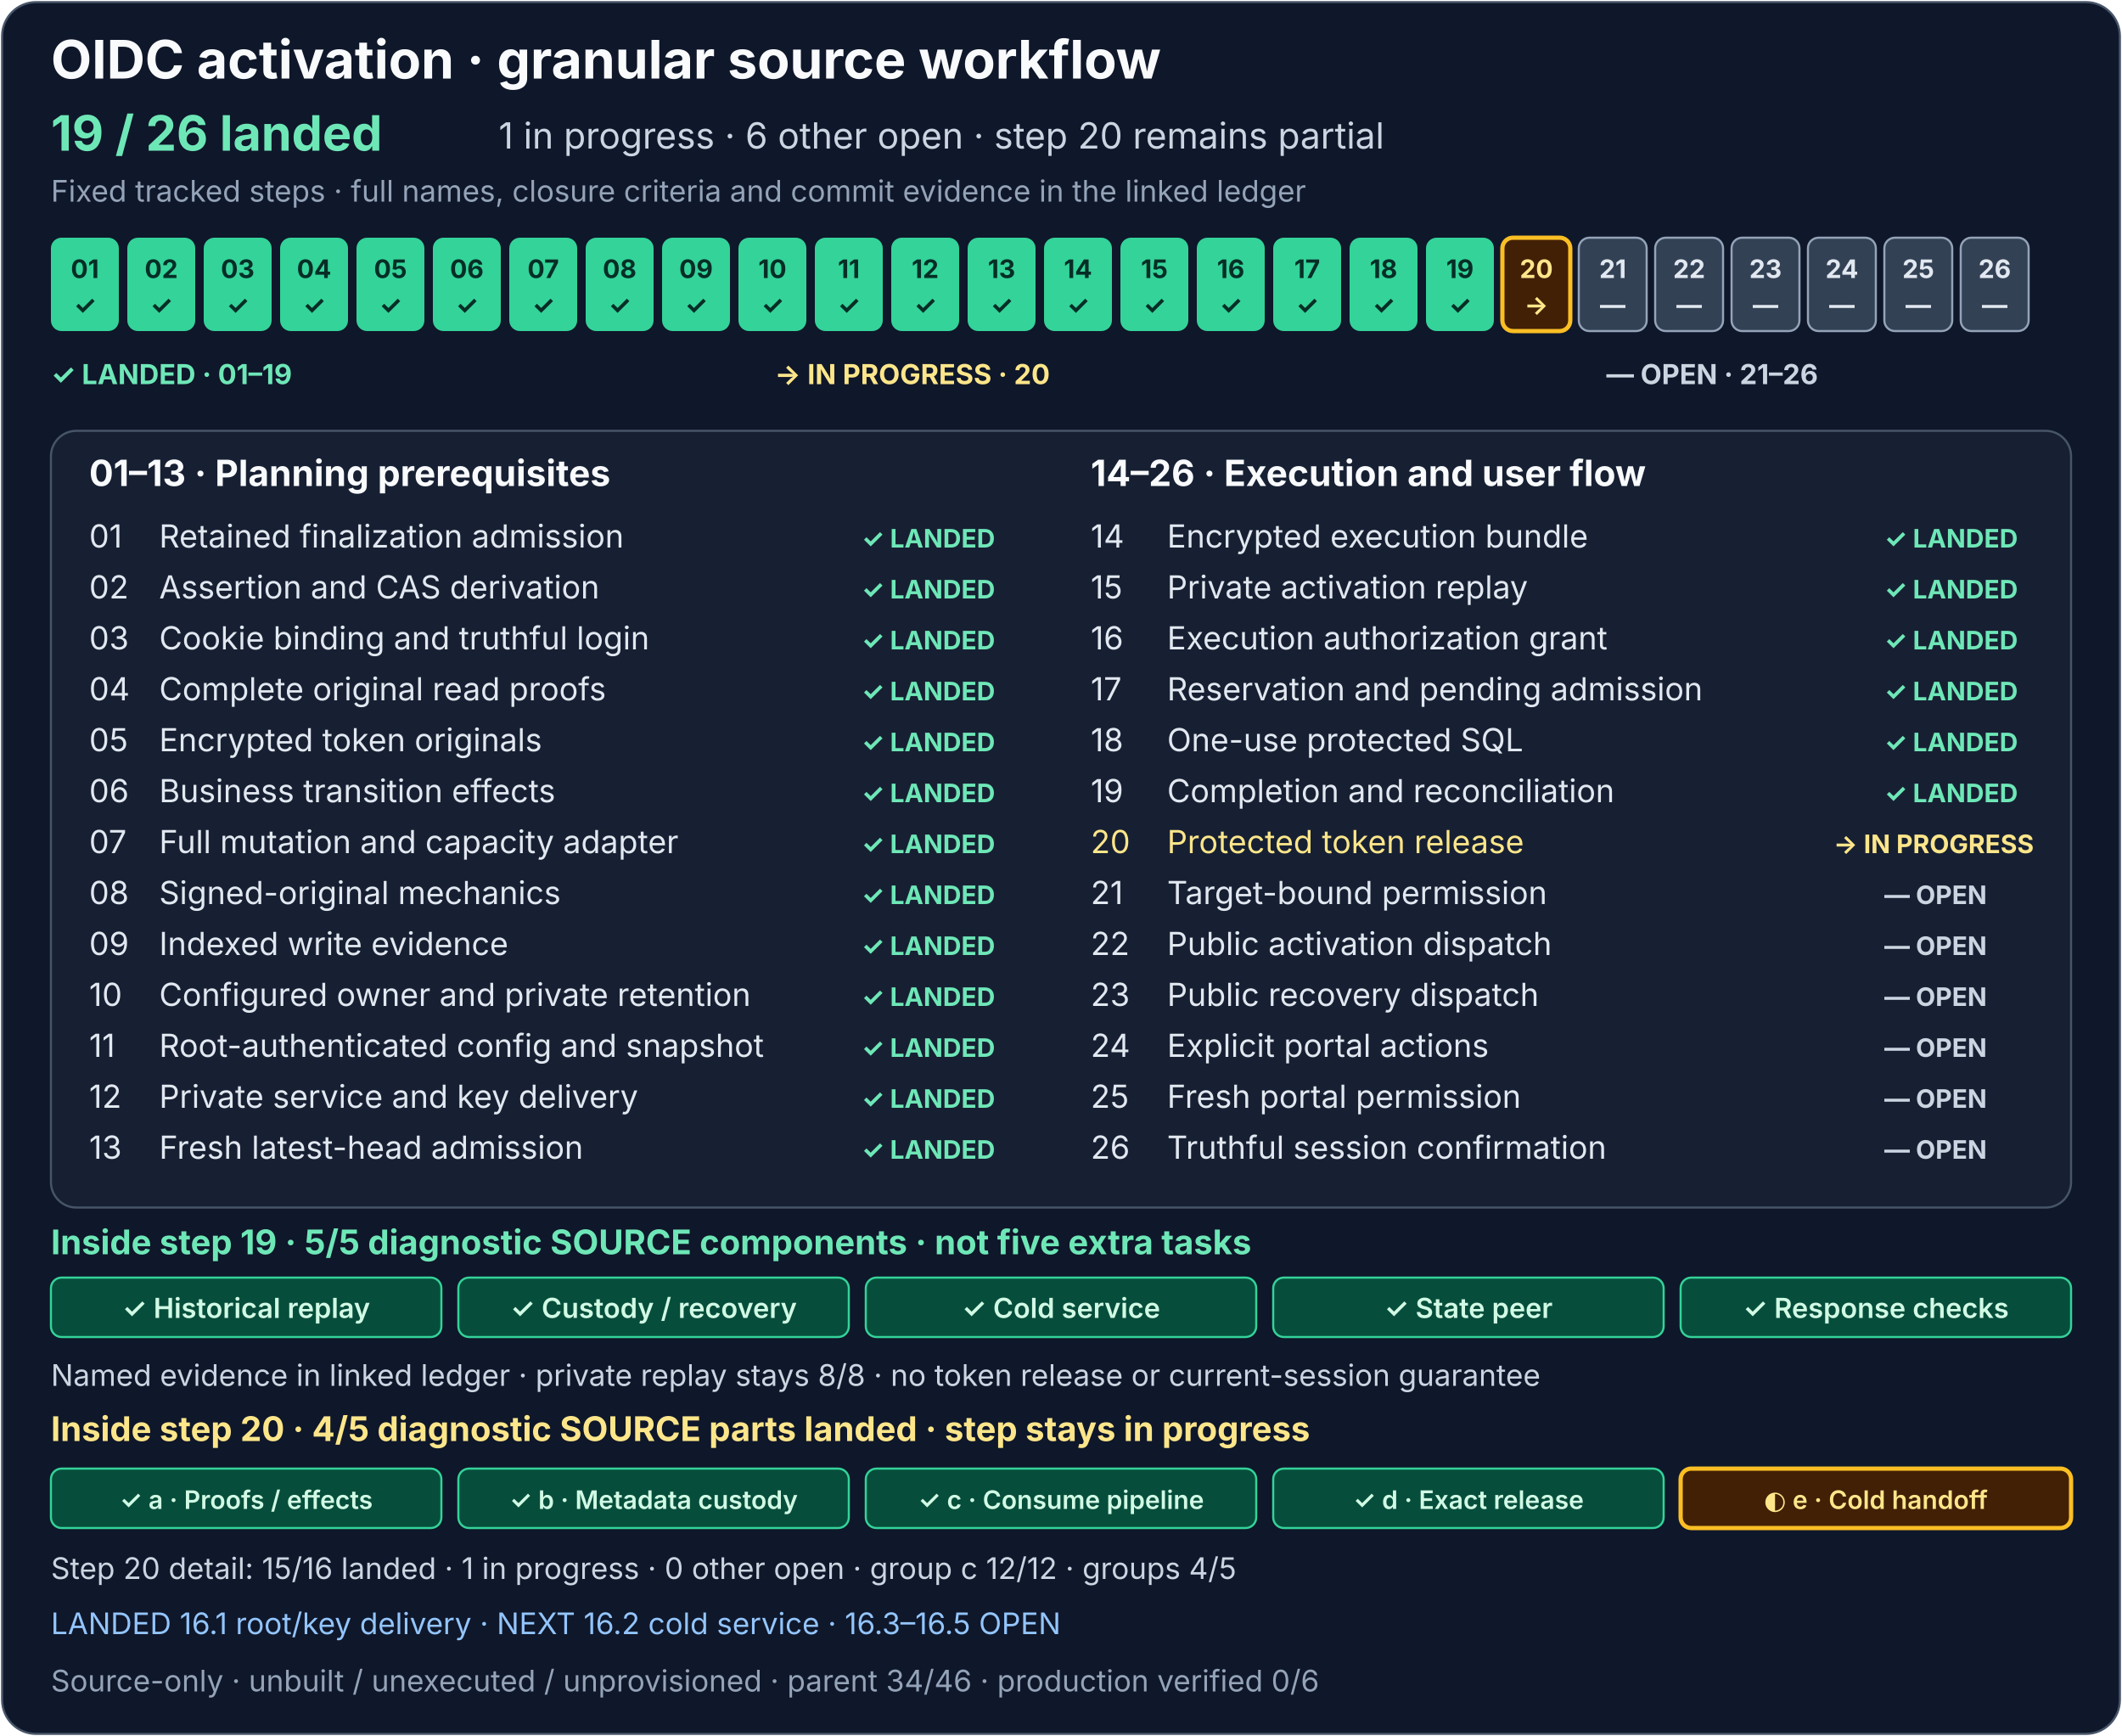
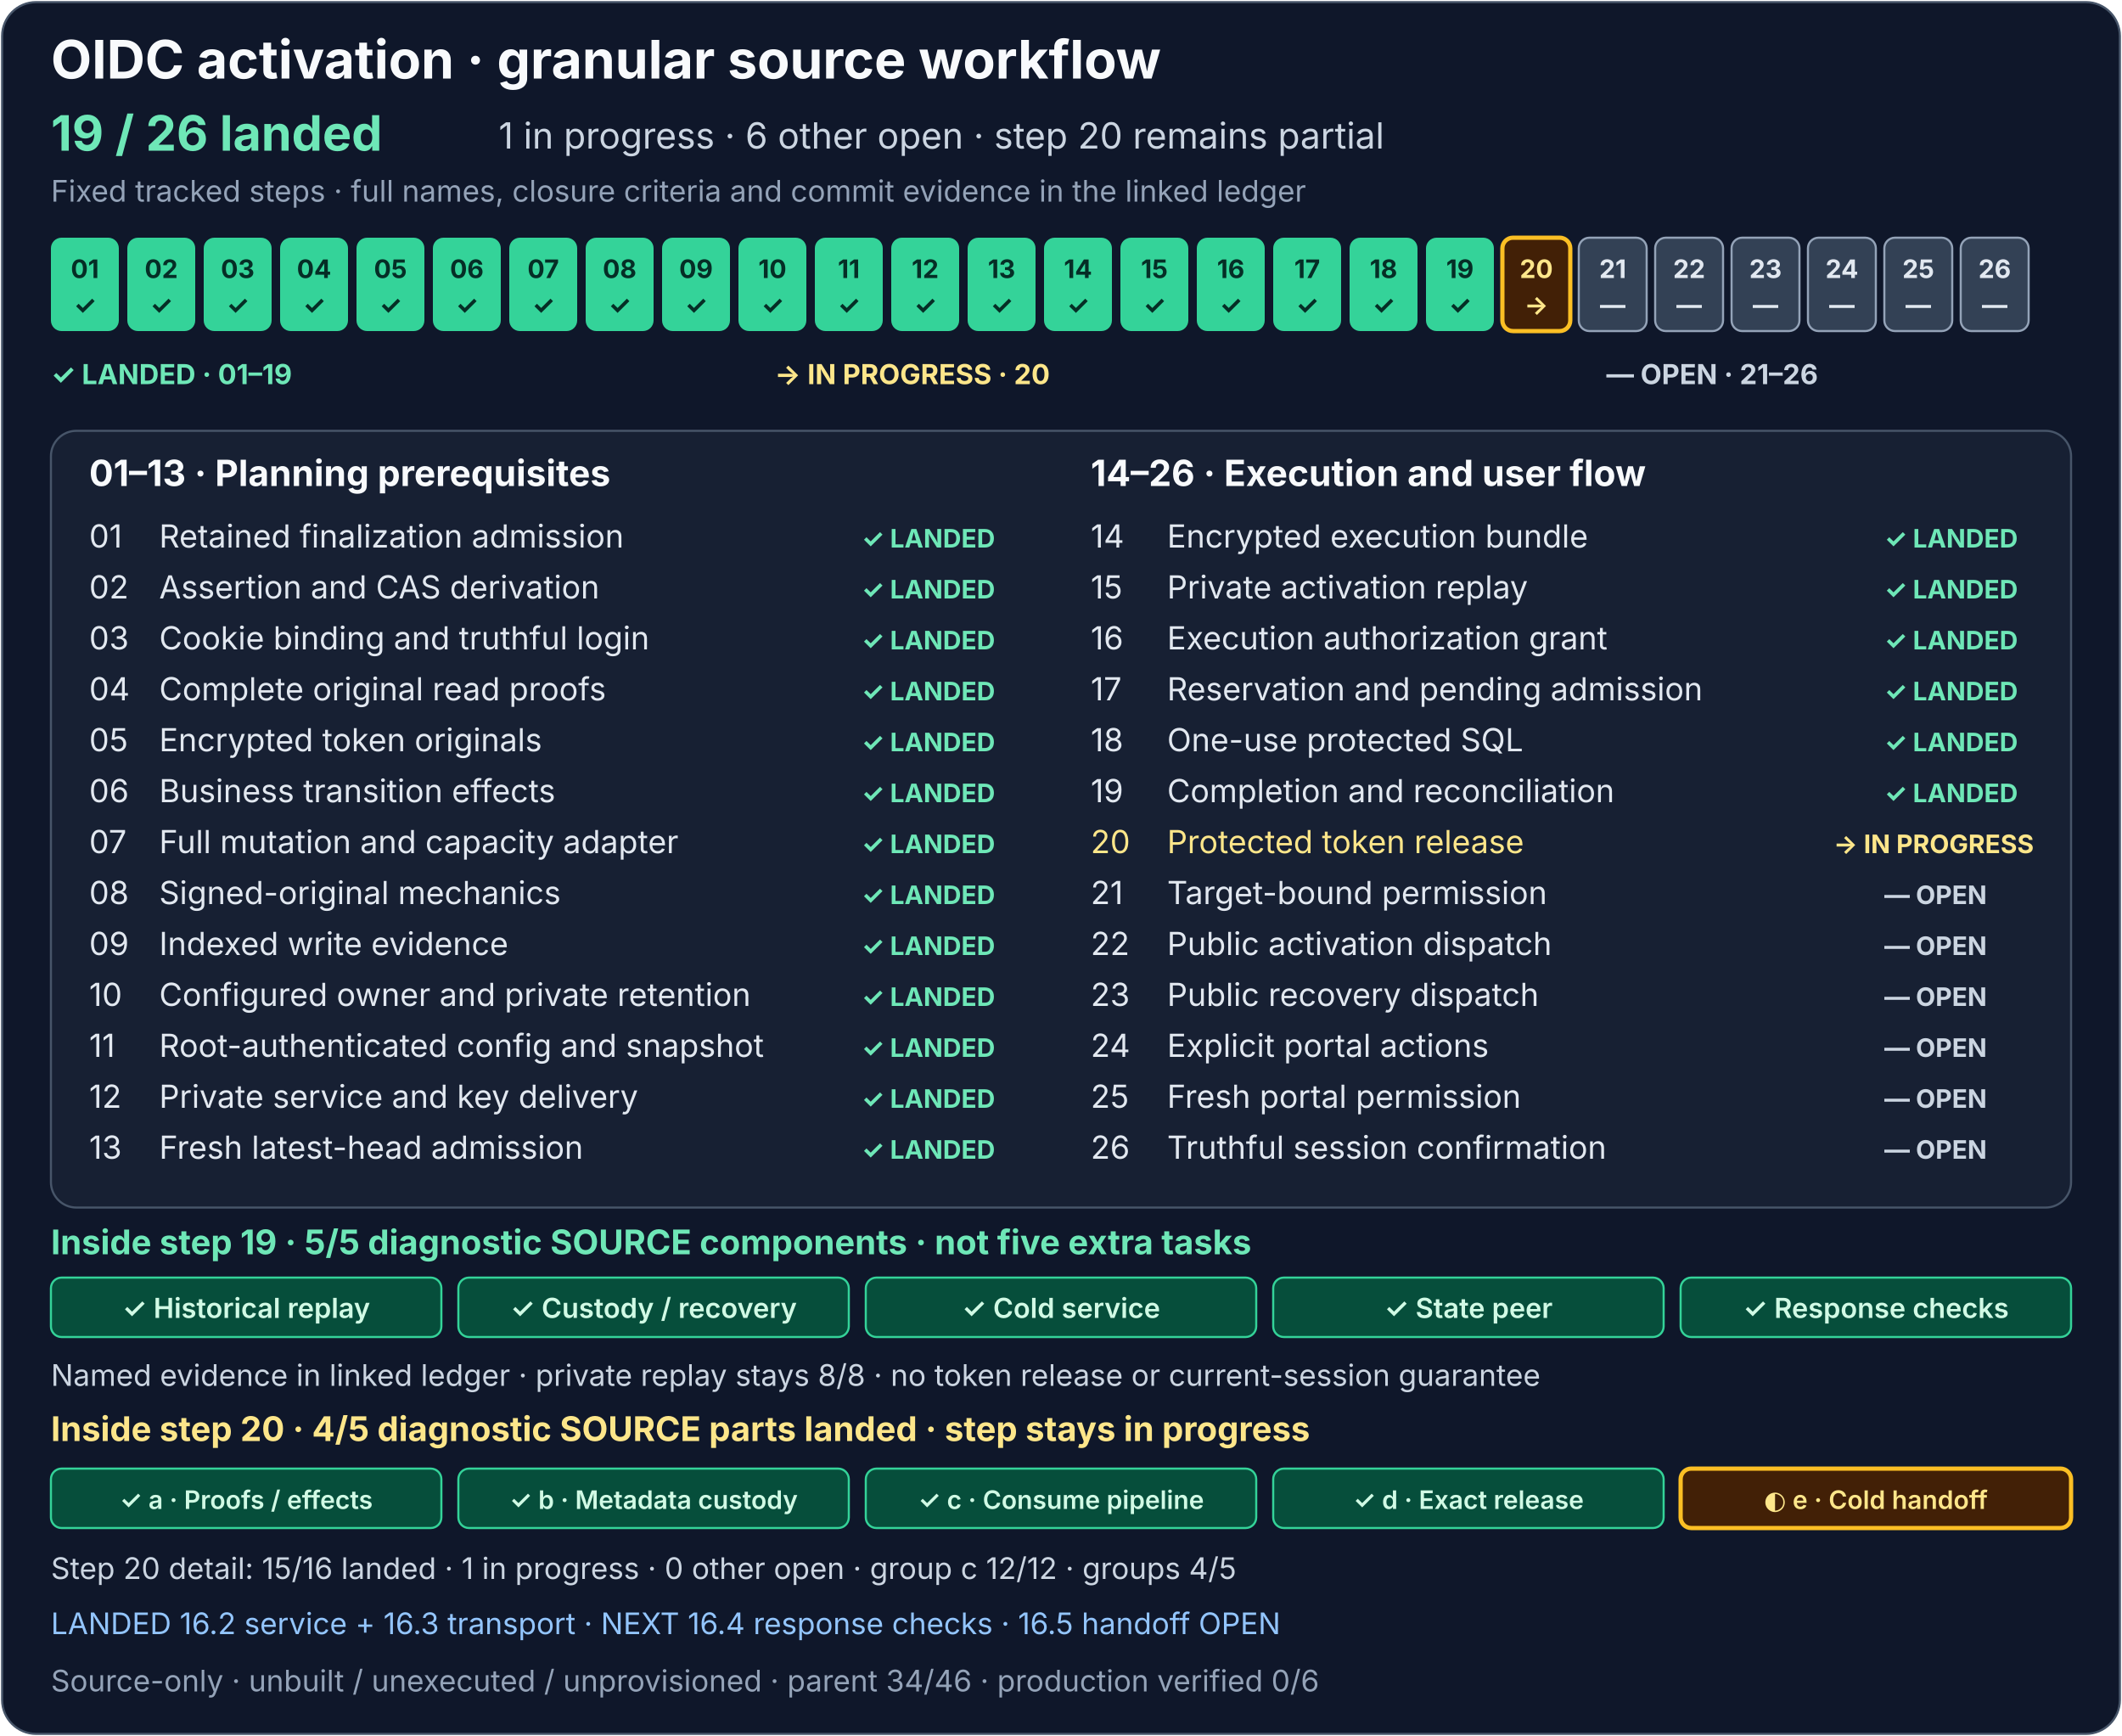
<svg xmlns="http://www.w3.org/2000/svg" width="1000" height="818" viewBox="0 0 1000 818" role="img" aria-labelledby="activation-title activation-description">
  <rect x="1" y="1" width="998" height="816" rx="16" fill="#0f172a" stroke="#475569" />
  <g font-family="system-ui, -apple-system, Segoe UI, sans-serif">
    <text x="24" y="37" fill="#f8fafc" font-size="25" font-weight="700">OIDC activation · granular source workflow</text>
    <text x="24" y="71" fill="#6ee7b7" font-size="23" font-weight="700">19 / 26 landed</text>
    <text x="235" y="70" fill="#cbd5e1" font-size="17">1 in progress · 6 other open · step 20 remains partial</text>
    <text x="24" y="95" fill="#94a3b8" font-size="14">Fixed tracked steps · full names, closure criteria and commit evidence in the linked ledger</text>
    <g font-size="12" font-weight="700" text-anchor="middle">
      <g fill="#34d399">
        <rect x="24" y="112" width="32" height="44" rx="5" />
        <rect x="60" y="112" width="32" height="44" rx="5" />
        <rect x="96" y="112" width="32" height="44" rx="5" />
        <rect x="132" y="112" width="32" height="44" rx="5" />
        <rect x="168" y="112" width="32" height="44" rx="5" />
        <rect x="204" y="112" width="32" height="44" rx="5" />
        <rect x="240" y="112" width="32" height="44" rx="5" />
        <rect x="276" y="112" width="32" height="44" rx="5" />
        <rect x="312" y="112" width="32" height="44" rx="5" />
        <rect x="348" y="112" width="32" height="44" rx="5" />
        <rect x="384" y="112" width="32" height="44" rx="5" />
        <rect x="420" y="112" width="32" height="44" rx="5" />
        <rect x="456" y="112" width="32" height="44" rx="5" />
        <rect x="492" y="112" width="32" height="44" rx="5" />
      </g>
      <rect x="528" y="112" width="32" height="44" rx="5" fill="#34d399" />
      <g fill="#334155" stroke="#94a3b8">
        <rect x="564" y="112" width="32" height="44" rx="5" fill="#34d399" stroke="none" />
        <rect x="600" y="112" width="32" height="44" rx="5" fill="#34d399" stroke="none" />
        <rect x="636" y="112" width="32" height="44" rx="5" fill="#34d399" stroke="none" />
        <rect x="672" y="112" width="32" height="44" rx="5" fill="#34d399" stroke="none" />
        <rect x="708" y="112" width="32" height="44" rx="5" fill="#422006" stroke="#fbbf24" stroke-width="2" />
        <rect x="744" y="112" width="32" height="44" rx="5" />
        <rect x="780" y="112" width="32" height="44" rx="5" />
        <rect x="816" y="112" width="32" height="44" rx="5" />
        <rect x="852" y="112" width="32" height="44" rx="5" />
        <rect x="888" y="112" width="32" height="44" rx="5" />
        <rect x="924" y="112" width="32" height="44" rx="5" />
      </g>
      <g fill="#052e26">
        <text x="40" y="131">01</text>
        <text x="76" y="131">02</text>
        <text x="112" y="131">03</text>
        <text x="148" y="131">04</text>
        <text x="184" y="131">05</text>
        <text x="220" y="131">06</text>
        <text x="256" y="131">07</text>
        <text x="292" y="131">08</text>
        <text x="328" y="131">09</text>
        <text x="364" y="131">10</text>
        <text x="400" y="131">11</text>
        <text x="436" y="131">12</text>
        <text x="472" y="131">13</text>
        <text x="508" y="131">14</text>
        <text x="40" y="148">✓</text>
        <text x="76" y="148">✓</text>
        <text x="112" y="148">✓</text>
        <text x="148" y="148">✓</text>
        <text x="184" y="148">✓</text>
        <text x="220" y="148">✓</text>
        <text x="256" y="148">✓</text>
        <text x="292" y="148">✓</text>
        <text x="328" y="148">✓</text>
        <text x="364" y="148">✓</text>
        <text x="400" y="148">✓</text>
        <text x="436" y="148">✓</text>
        <text x="472" y="148">✓</text>
        <text x="508" y="148">✓</text>
      </g>
      <g fill="#052e26">
        <text x="544" y="131">15</text>
        <text x="544" y="148">✓</text>
      </g>
      <g fill="#e2e8f0">
        <text x="580" y="131" fill="#052e26">16</text>
        <text x="616" y="131" fill="#052e26">17</text>
        <text x="652" y="131" fill="#052e26">18</text>
        <text x="688" y="131" fill="#052e26">19</text>
        <text x="724" y="131" fill="#fde68a">20</text>
        <text x="760" y="131">21</text>
        <text x="796" y="131">22</text>
        <text x="832" y="131">23</text>
        <text x="868" y="131">24</text>
        <text x="904" y="131">25</text>
        <text x="940" y="131">26</text>
        <text x="580" y="148" fill="#052e26">✓</text>
        <text x="616" y="148" fill="#052e26">✓</text>
        <text x="652" y="148" fill="#052e26">✓</text>
        <text x="688" y="148" fill="#052e26">✓</text>
        <text x="724" y="148" fill="#fde68a">→</text>
        <text x="760" y="148">—</text>
        <text x="796" y="148">—</text>
        <text x="832" y="148">—</text>
        <text x="868" y="148">—</text>
        <text x="904" y="148">—</text>
        <text x="940" y="148">—</text>
      </g>
    </g>
    <g font-size="13" font-weight="700">
      <text x="24" y="181" fill="#6ee7b7">✓ LANDED · 01–19</text>
      <text x="365" y="181" fill="#fde68a">→ IN PROGRESS · 20</text>
      <text x="757" y="181" fill="#cbd5e1">— OPEN · 21–26</text>
    </g>
    <rect x="24" y="203" width="952" height="366" rx="12" fill="#172033" stroke="#475569" />
    <text x="42" y="229" fill="#f8fafc" font-size="17" font-weight="700">01–13 · Planning prerequisites</text>
    <text x="514" y="229" fill="#f8fafc" font-size="17" font-weight="700">14–26 · Execution and user flow</text>
    <g font-size="15" fill="#e2e8f0">
      <text x="42" y="258">01</text>
      <text x="75" y="258">Retained finalization admission</text>
      <text x="42" y="282">02</text>
      <text x="75" y="282">Assertion and CAS derivation</text>
      <text x="42" y="306">03</text>
      <text x="75" y="306">Cookie binding and truthful login</text>
      <text x="42" y="330">04</text>
      <text x="75" y="330">Complete original read proofs</text>
      <text x="42" y="354">05</text>
      <text x="75" y="354">Encrypted token originals</text>
      <text x="42" y="378">06</text>
      <text x="75" y="378">Business transition effects</text>
      <text x="42" y="402">07</text>
      <text x="75" y="402">Full mutation and capacity adapter</text>
      <text x="42" y="426">08</text>
      <text x="75" y="426">Signed-original mechanics</text>
      <text x="42" y="450">09</text>
      <text x="75" y="450">Indexed write evidence</text>
      <text x="42" y="474">10</text>
      <text x="75" y="474">Configured owner and private retention</text>
      <text x="42" y="498">11</text>
      <text x="75" y="498">Root-authenticated config and snapshot</text>
      <text x="42" y="522">12</text>
      <text x="75" y="522">Private service and key delivery</text>
      <text x="42" y="546">13</text>
      <text x="75" y="546">Fresh latest-head admission</text>
      <text x="514" y="258">14</text>
      <text x="550" y="258">Encrypted execution bundle</text>
      <text x="514" y="282">15</text>
      <text x="550" y="282">Private activation replay</text>
      <text x="514" y="306">16</text>
      <text x="550" y="306">Execution authorization grant</text>
      <text x="514" y="330">17</text>
      <text x="550" y="330">Reservation and pending admission</text>
      <text x="514" y="354">18</text>
      <text x="550" y="354">One-use protected SQL</text>
      <text x="514" y="378">19</text>
      <text x="550" y="378">Completion and reconciliation</text>
      <text x="514" y="402" fill="#fde68a">20</text>
      <text x="550" y="402" fill="#fde68a">Protected token release</text>
      <text x="514" y="426">21</text>
      <text x="550" y="426">Target-bound permission</text>
      <text x="514" y="450">22</text>
      <text x="550" y="450">Public activation dispatch</text>
      <text x="514" y="474">23</text>
      <text x="550" y="474">Public recovery dispatch</text>
      <text x="514" y="498">24</text>
      <text x="550" y="498">Explicit portal actions</text>
      <text x="514" y="522">25</text>
      <text x="550" y="522">Fresh portal permission</text>
      <text x="514" y="546">26</text>
      <text x="550" y="546">Truthful session confirmation</text>
    </g>
    <g font-size="12" font-weight="700" fill="#6ee7b7">
      <text x="406" y="258">✓ LANDED</text>
      <text x="406" y="282">✓ LANDED</text>
      <text x="406" y="306">✓ LANDED</text>
      <text x="406" y="330">✓ LANDED</text>
      <text x="406" y="354">✓ LANDED</text>
      <text x="406" y="378">✓ LANDED</text>
      <text x="406" y="402">✓ LANDED</text>
      <text x="406" y="426">✓ LANDED</text>
      <text x="406" y="450">✓ LANDED</text>
      <text x="406" y="474">✓ LANDED</text>
      <text x="406" y="498">✓ LANDED</text>
      <text x="406" y="522">✓ LANDED</text>
      <text x="406" y="546">✓ LANDED</text>
      <text x="888" y="258">✓ LANDED</text>
      <text x="888" y="282">✓ LANDED</text>
      <text x="888" y="306">✓ LANDED</text>
      <text x="888" y="330">✓ LANDED</text>
      <text x="888" y="354">✓ LANDED</text>
      <text x="888" y="378">✓ LANDED</text>
      <text x="864" y="402" fill="#fde68a">→ IN PROGRESS</text>
      <text x="888" y="426" fill="#cbd5e1">— OPEN</text>
      <text x="888" y="450" fill="#cbd5e1">— OPEN</text>
      <text x="888" y="474" fill="#cbd5e1">— OPEN</text>
      <text x="888" y="498" fill="#cbd5e1">— OPEN</text>
      <text x="888" y="522" fill="#cbd5e1">— OPEN</text>
      <text x="888" y="546" fill="#cbd5e1">— OPEN</text>
    </g>
    <text x="24" y="591" fill="#6ee7b7" font-size="16" font-weight="700">Inside step 19 · 5/5 diagnostic SOURCE components · not five extra tasks</text>
    <g fill="#064e3b" stroke="#34d399">
      <rect x="24" y="602" width="184" height="28" rx="5" />
      <rect x="216" y="602" width="184" height="28" rx="5" />
      <rect x="408" y="602" width="184" height="28" rx="5" />
      <rect x="600" y="602" width="184" height="28" rx="5" />
      <rect x="792" y="602" width="184" height="28" rx="5" />
    </g>
    <g fill="#d1fae5" font-size="13" font-weight="600" text-anchor="middle">
      <text x="116" y="621">✓ Historical replay</text>
      <text x="308" y="621">✓ Custody / recovery</text>
      <text x="500" y="621">✓ Cold service</text>
      <text x="692" y="621">✓ State peer</text>
      <text x="884" y="621">✓ Response checks</text>
    </g>
    <text x="24" y="653" fill="#cbd5e1" font-size="14">Named evidence in linked ledger · private replay stays 8/8 · no token release or current-session guarantee</text>
    <text x="24" y="679" fill="#fde68a" font-size="16" font-weight="700">Inside step 20 · 4/5 diagnostic SOURCE parts landed · step stays in progress</text>
    <g>
      <rect x="24" y="692" width="184" height="28" rx="5" fill="#064e3b" stroke="#34d399" />
      <rect x="216" y="692" width="184" height="28" rx="5" fill="#064e3b" stroke="#34d399" />
      <rect x="408" y="692" width="184" height="28" rx="5" fill="#064e3b" stroke="#34d399" />
      <rect x="600" y="692" width="184" height="28" rx="5" fill="#064e3b" stroke="#34d399" />
      <rect x="792" y="692" width="184" height="28" rx="5" fill="#422006" stroke="#fbbf24" stroke-width="2" />
    </g>
    <g font-size="12" font-weight="600" text-anchor="middle">
      <text x="116" y="711" fill="#d1fae5">✓ a · Proofs / effects</text>
      <text x="308" y="711" fill="#d1fae5">✓ b · Metadata custody</text>
      <text x="500" y="711" fill="#d1fae5">✓ c · Consume pipeline</text>
      <text x="692" y="711" fill="#d1fae5">✓ d · Exact release</text>
      <text x="884" y="711" fill="#fde68a">◐ e · Cold handoff</text>
    </g>
    <text x="24" y="744" fill="#cbd5e1" font-size="14">Step 20 detail: 15/16 landed · 1 in progress · 0 other open · group c 12/12 · groups 4/5</text>
    <a href="../production-status.md#exact-release-and-handoff-detail">
-       <text x="24" y="770" fill="#93c5fd" font-size="14">LANDED 16.1 root/key delivery · NEXT 16.2 cold service · 16.3–16.5 OPEN</text>
+       <text x="24" y="770" fill="#93c5fd" font-size="14">LANDED 16.2 service + 16.3 transport · NEXT 16.4 response checks · 16.5 handoff OPEN</text>
    </a>
    <text x="24" y="797" fill="#94a3b8" font-size="14">Source-only · unbuilt / unexecuted / unprovisioned · parent 34/46 · production verified 0/6</text>
  </g>
</svg>
